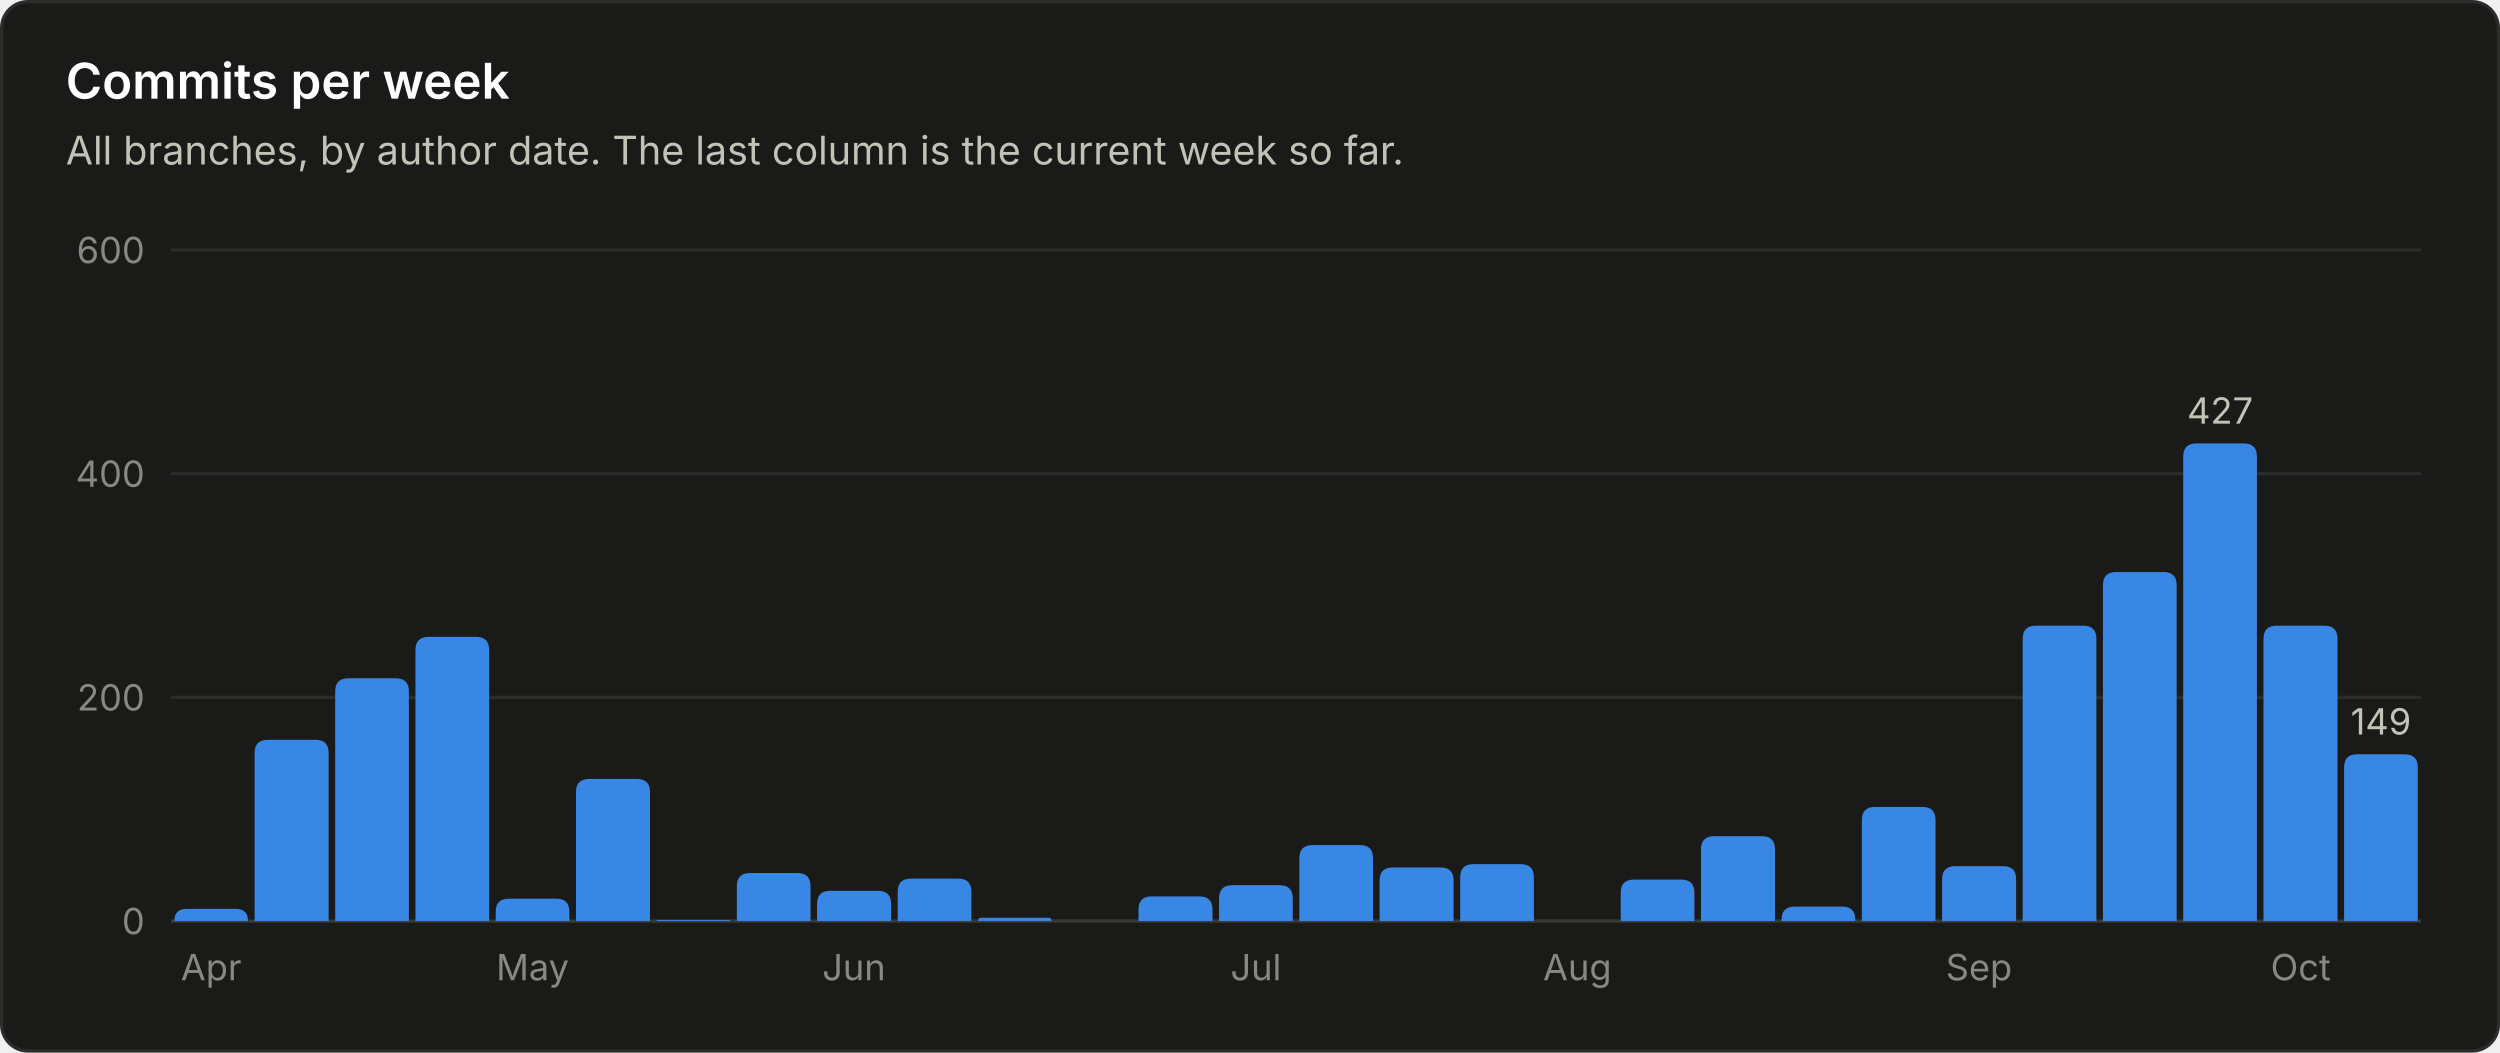
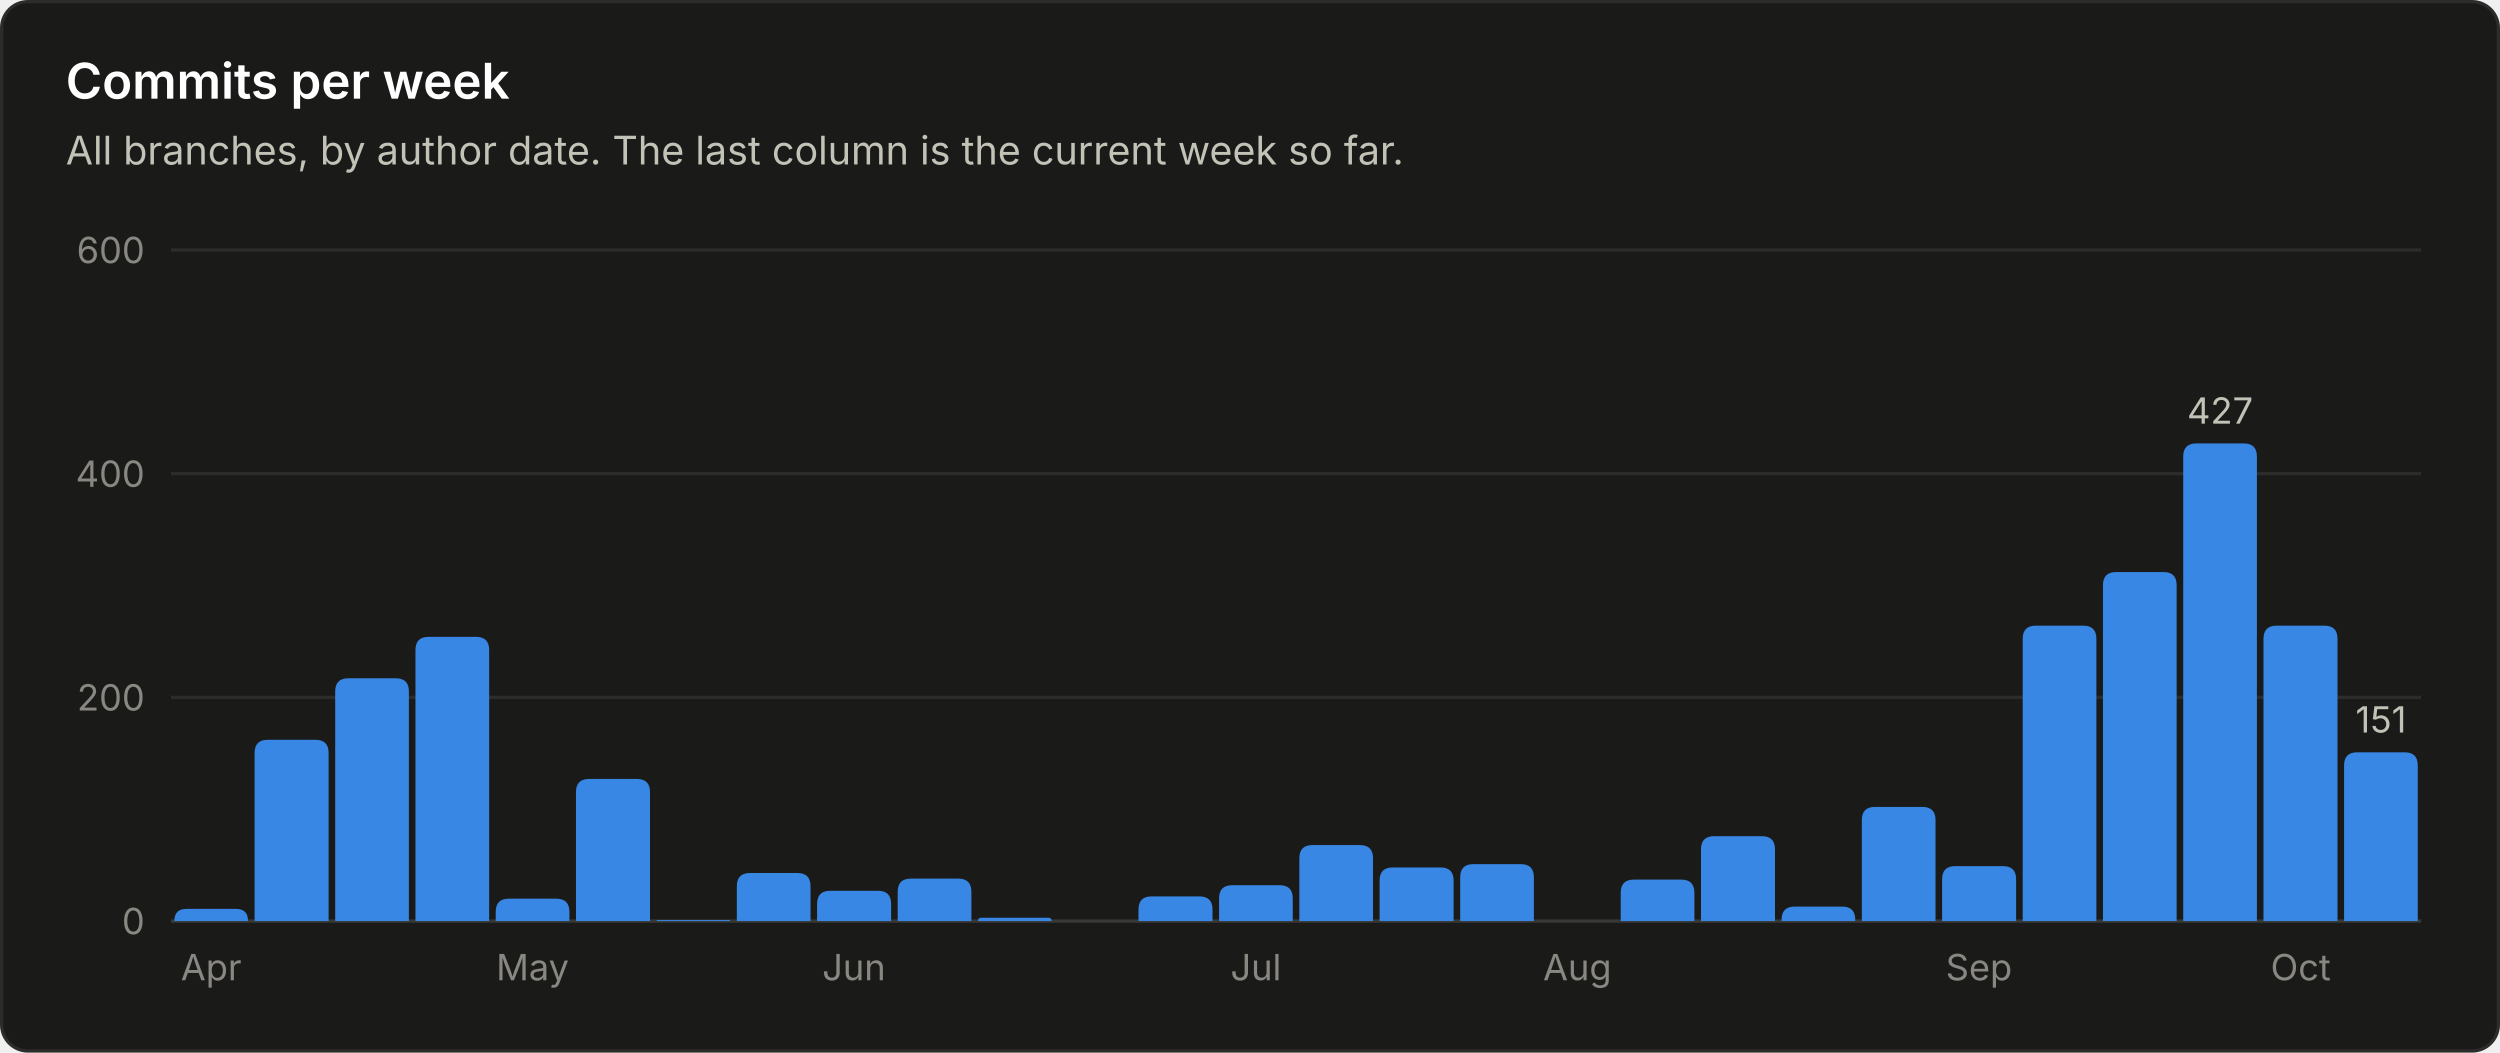
<svg xmlns="http://www.w3.org/2000/svg" viewBox="0 0 760 320" width="760" height="320" role="img" font-family="system-ui, -apple-system, 'Segoe UI', sans-serif">
  <rect x="0.5" y="0.5" width="759" height="319" rx="8" fill="#1a1a19" stroke="#2c2c2a" />
  <text x="20.0" y="30.0" fill="#ffffff" font-size="15" font-weight="600" text-anchor="start">Commits per week</text>
  <text x="20.0" y="50.0" fill="#c3c2b7" font-size="12" font-weight="400" text-anchor="start">All branches, by author date. The last column is the current week so far.</text>
  <line x1="52" y1="280.0" x2="736" y2="280.0" stroke="#383835" stroke-width="1" />
  <text x="44.0" y="284.0" fill="#898781" font-size="11" font-weight="400" text-anchor="end">0</text>
  <line x1="52" y1="212.0" x2="736" y2="212.0" stroke="#2c2c2a" stroke-width="1" />
  <text x="44.0" y="216.0" fill="#898781" font-size="11" font-weight="400" text-anchor="end">200</text>
  <line x1="52" y1="144.0" x2="736" y2="144.0" stroke="#2c2c2a" stroke-width="1" />
  <text x="44.0" y="148.0" fill="#898781" font-size="11" font-weight="400" text-anchor="end">400</text>
  <line x1="52" y1="76.0" x2="736" y2="76.0" stroke="#2c2c2a" stroke-width="1" />
  <text x="44.0" y="80.0" fill="#898781" font-size="11" font-weight="400" text-anchor="end">600</text>
  <path d="M53.0 280.0 V280.0 Q53.0 276.3 56.7 276.3 H71.7 Q75.4 276.3 75.4 280.0 V280.0 Z" fill="#3987e5" />
  <text x="64.2" y="298.0" fill="#898781" font-size="11" font-weight="400" text-anchor="middle">Apr</text>
  <path d="M77.4 280.0 V228.9 Q77.4 224.9 81.4 224.9 H95.9 Q99.9 224.9 99.9 228.9 V280.0 Z" fill="#3987e5" />
  <path d="M101.9 280.0 V210.2 Q101.9 206.2 105.9 206.2 H120.3 Q124.3 206.2 124.3 210.2 V280.0 Z" fill="#3987e5" />
  <path d="M126.3 280.0 V197.6 Q126.3 193.6 130.3 193.6 H144.7 Q148.7 193.6 148.7 197.6 V280.0 Z" fill="#3987e5" />
  <path d="M150.7 280.0 V277.2 Q150.7 273.2 154.7 273.2 H169.1 Q173.1 273.2 173.1 277.2 V280.0 Z" fill="#3987e5" />
  <text x="161.9" y="298.0" fill="#898781" font-size="11" font-weight="400" text-anchor="middle">May</text>
  <path d="M175.1 280.0 V240.8 Q175.1 236.8 179.1 236.8 H193.6 Q197.6 236.8 197.6 240.8 V280.0 Z" fill="#3987e5" />
  <path d="M199.6 280.0 V280.0 Q199.6 279.7 199.9 279.7 H221.7 Q222.0 279.7 222.0 280.0 V280.0 Z" fill="#3987e5" />
  <path d="M224.0 280.0 V269.4 Q224.0 265.4 228.0 265.4 H242.4 Q246.4 265.4 246.4 269.4 V280.0 Z" fill="#3987e5" />
  <path d="M248.4 280.0 V274.8 Q248.4 270.8 252.4 270.8 H266.9 Q270.9 270.8 270.9 274.8 V280.0 Z" fill="#3987e5" />
  <text x="259.6" y="298.0" fill="#898781" font-size="11" font-weight="400" text-anchor="middle">Jun</text>
  <path d="M272.9 280.0 V271.1 Q272.9 267.1 276.9 267.1 H291.3 Q295.3 267.1 295.3 271.1 V280.0 Z" fill="#3987e5" />
  <path d="M297.3 280.0 V280.0 Q297.3 279.0 298.3 279.0 H318.7 Q319.7 279.0 319.7 280.0 V280.0 Z" fill="#3987e5" />
  <path d="M346.1 280.0 V276.5 Q346.1 272.5 350.1 272.5 H364.6 Q368.6 272.5 368.6 276.5 V280.0 Z" fill="#3987e5" />
  <path d="M370.6 280.0 V273.1 Q370.6 269.1 374.6 269.1 H389.0 Q393.0 269.1 393.0 273.1 V280.0 Z" fill="#3987e5" />
  <text x="381.8" y="298.0" fill="#898781" font-size="11" font-weight="400" text-anchor="middle">Jul</text>
  <path d="M395.0 280.0 V260.9 Q395.0 256.9 399.0 256.9 H413.4 Q417.4 256.9 417.4 260.9 V280.0 Z" fill="#3987e5" />
  <path d="M419.4 280.0 V267.7 Q419.4 263.7 423.4 263.7 H437.9 Q441.9 263.7 441.9 267.7 V280.0 Z" fill="#3987e5" />
  <path d="M443.9 280.0 V266.7 Q443.9 262.7 447.9 262.7 H462.3 Q466.3 262.7 466.3 266.7 V280.0 Z" fill="#3987e5" />
  <text x="479.5" y="298.0" fill="#898781" font-size="11" font-weight="400" text-anchor="middle">Aug</text>
  <path d="M492.7 280.0 V271.4 Q492.7 267.4 496.7 267.4 H511.1 Q515.1 267.4 515.1 271.4 V280.0 Z" fill="#3987e5" />
  <path d="M517.1 280.0 V258.2 Q517.1 254.2 521.1 254.2 H535.6 Q539.6 254.2 539.6 258.2 V280.0 Z" fill="#3987e5" />
  <path d="M541.6 280.0 V279.6 Q541.6 275.6 545.6 275.6 H560.0 Q564.0 275.6 564.0 279.6 V280.0 Z" fill="#3987e5" />
  <path d="M566.0 280.0 V249.3 Q566.0 245.3 570.0 245.3 H584.4 Q588.4 245.3 588.4 249.3 V280.0 Z" fill="#3987e5" />
  <path d="M590.4 280.0 V267.3 Q590.4 263.3 594.4 263.3 H608.9 Q612.9 263.3 612.9 267.3 V280.0 Z" fill="#3987e5" />
  <text x="601.6" y="298.0" fill="#898781" font-size="11" font-weight="400" text-anchor="middle">Sep</text>
  <path d="M614.9 280.0 V194.2 Q614.9 190.2 618.9 190.2 H633.3 Q637.3 190.2 637.3 194.2 V280.0 Z" fill="#3987e5" />
  <path d="M639.3 280.0 V177.9 Q639.3 173.9 643.3 173.9 H657.7 Q661.7 173.9 661.7 177.9 V280.0 Z" fill="#3987e5" />
  <path d="M663.7 280.0 V138.8 Q663.7 134.8 667.7 134.8 H682.1 Q686.1 134.8 686.1 138.8 V280.0 Z" fill="#3987e5" />
  <text x="674.9" y="128.8" fill="#c3c2b7" font-size="11" font-weight="400" text-anchor="middle">427</text>
  <path d="M688.1 280.0 V194.2 Q688.1 190.2 692.1 190.2 H706.6 Q710.6 190.2 710.6 194.2 V280.0 Z" fill="#3987e5" />
  <text x="699.4" y="298.0" fill="#898781" font-size="11" font-weight="400" text-anchor="middle">Oct</text>
-   <path d="M712.6 280.0 V233.3 Q712.6 229.3 716.6 229.3 H731.0 Q735.0 229.3 735.0 233.3 V280.0 Z" fill="#3987e5" />
-   <text x="723.8" y="223.3" fill="#c3c2b7" font-size="11" font-weight="400" text-anchor="middle">149</text>
+   <path d="M712.6 280.0 V232.7 Q712.6 228.7 716.6 228.7 H731.0 Q735.0 228.7 735.0 232.7 V280.0 Z" fill="#3987e5" />
+   <text x="723.8" y="222.7" fill="#c3c2b7" font-size="11" font-weight="400" text-anchor="middle">151</text>
</svg>
